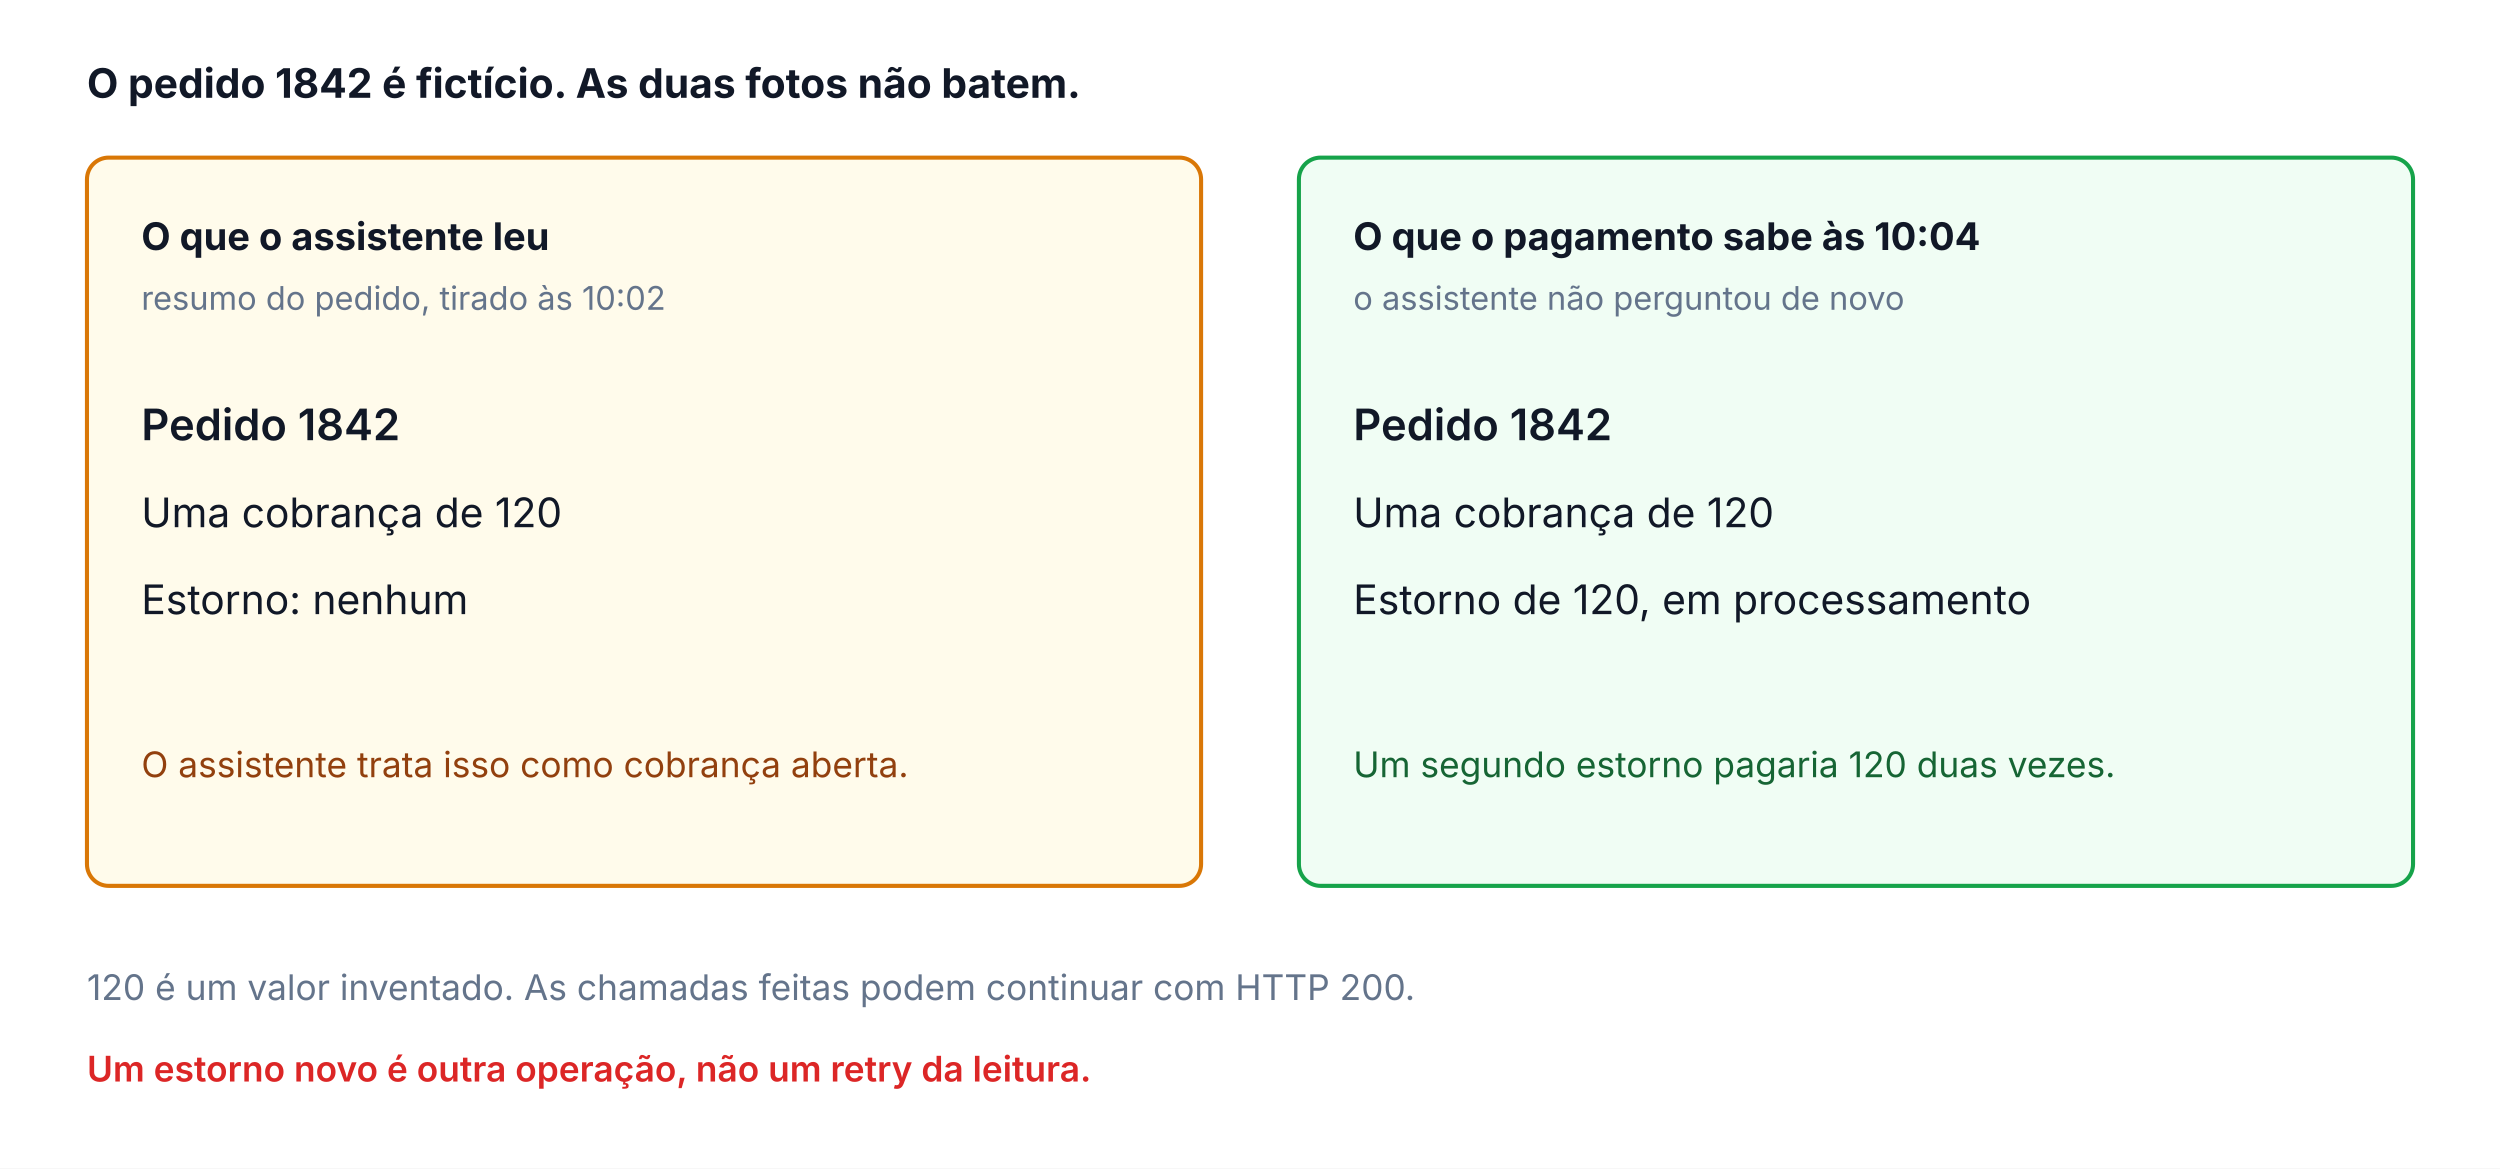
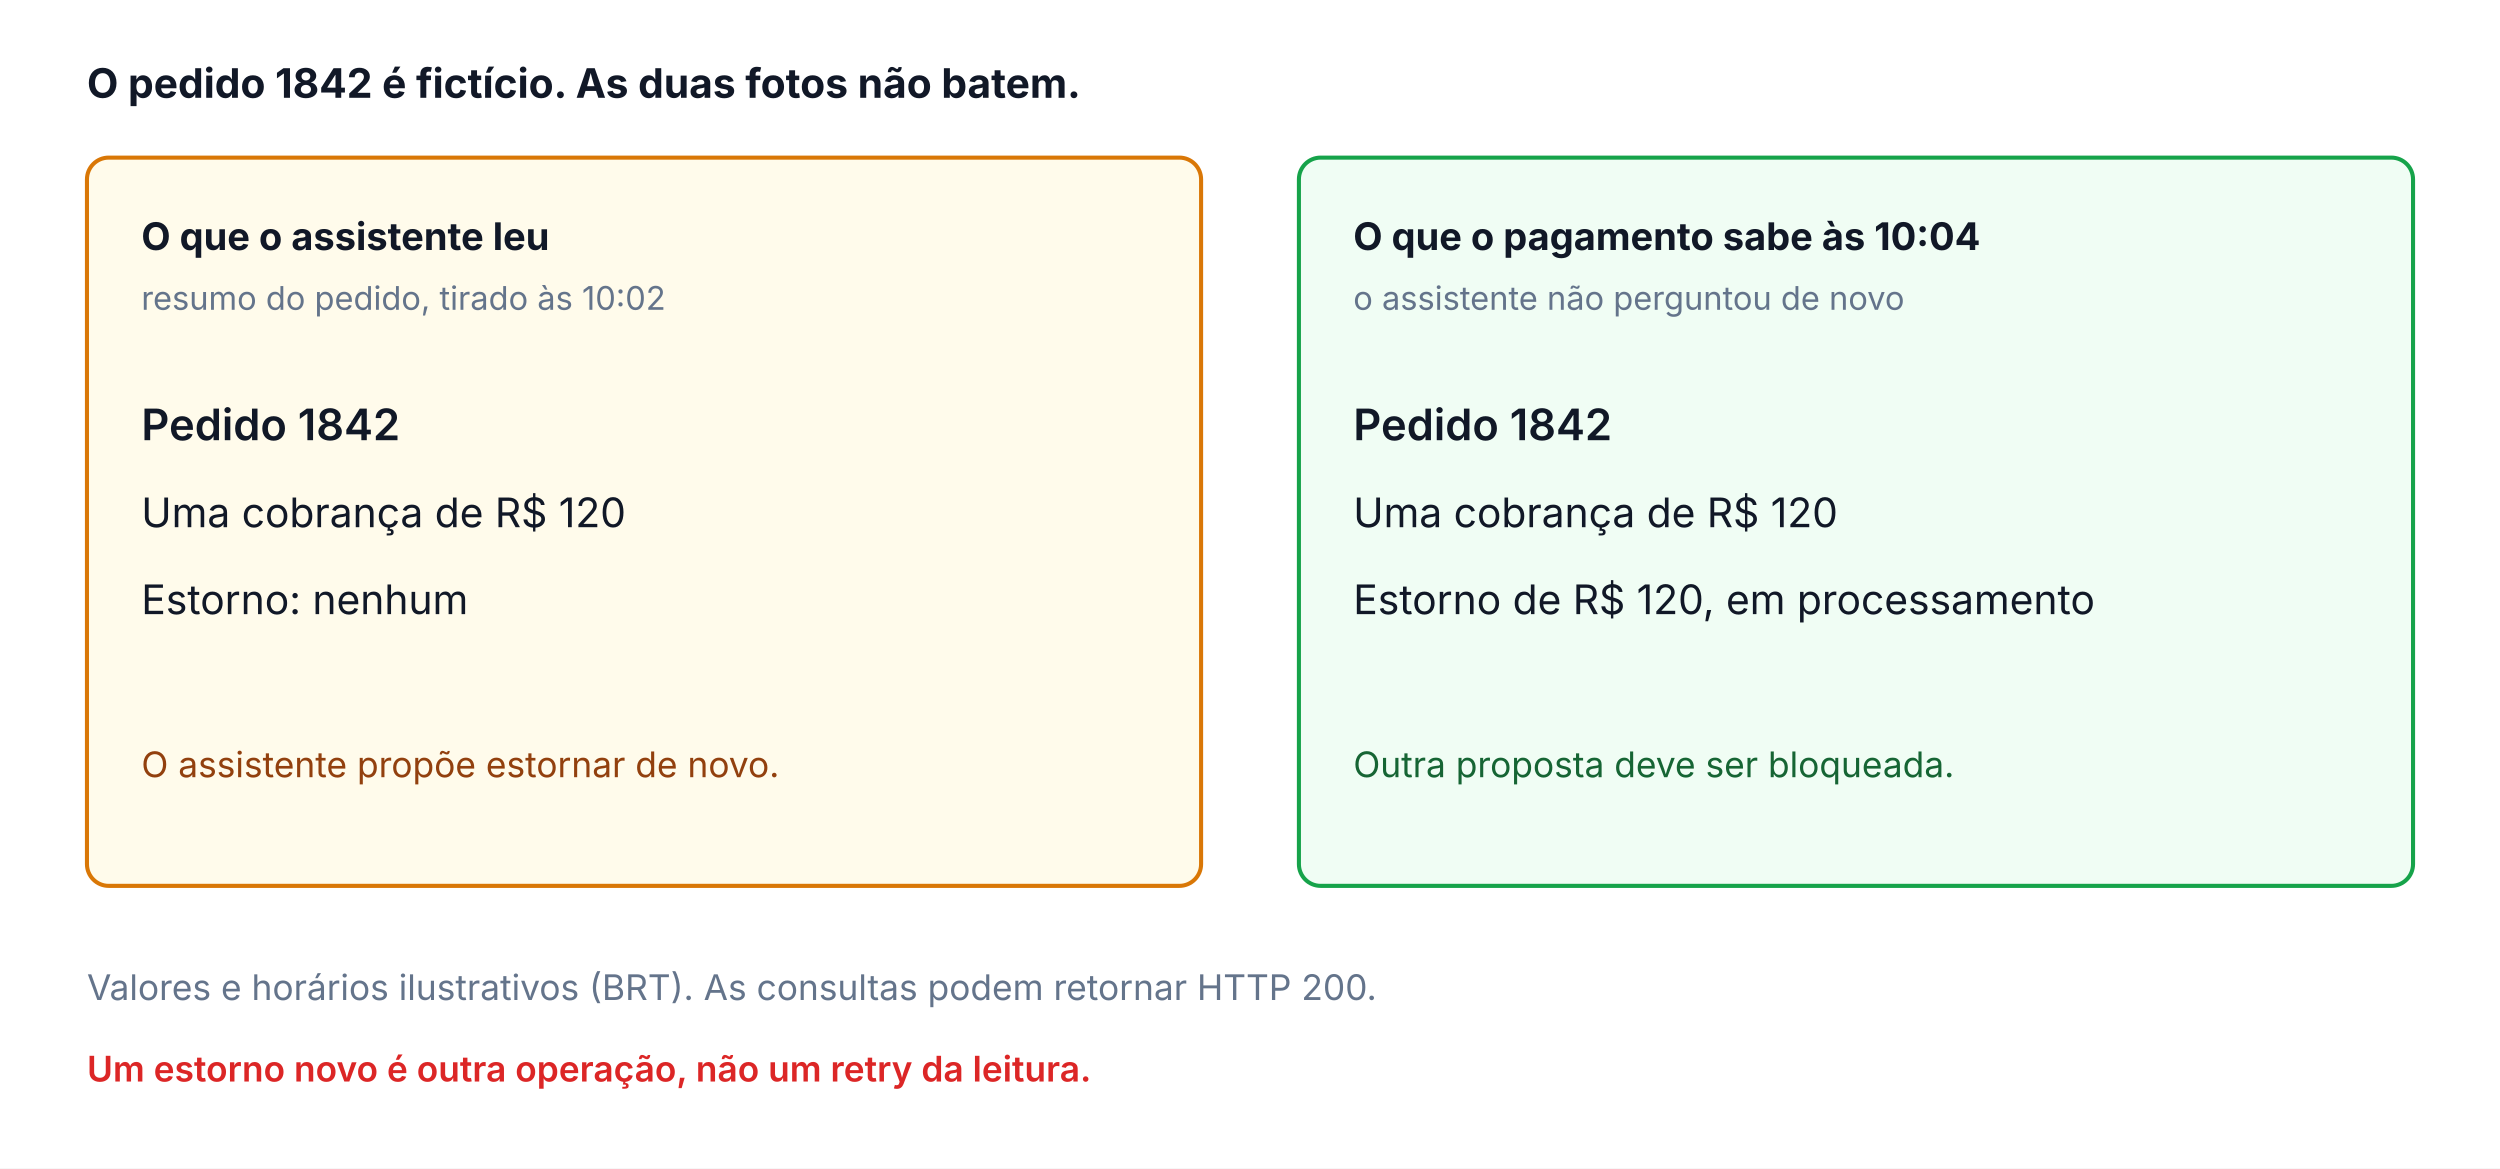
<svg xmlns="http://www.w3.org/2000/svg" viewBox="0 0 920 430" width="920" height="430" role="img" font-family="Inter, -apple-system, 'Segoe UI', Helvetica, Arial, sans-serif">
  <defs>
    <marker id="a" viewBox="0 0 10 10" refX="9" refY="5" markerWidth="7" markerHeight="7" orient="auto-start-reverse">
      <path d="M0,0 L10,5 L0,10 z" fill="#94a3b8" />
    </marker>
    <marker id="ar" viewBox="0 0 10 10" refX="9" refY="5" markerWidth="7" markerHeight="7" orient="auto-start-reverse">
      <path d="M0,0 L10,5 L0,10 z" fill="#dc2626" />
    </marker>
  </defs>
  <rect width="920" height="430" fill="#ffffff" />
  <text x="32" y="36" font-size="15" font-weight="700" fill="#111827">O pedido 1842 é fictício. As duas fotos não batem.</text>
  <rect x="32" y="58" width="410" height="268" rx="8" fill="#fffbeb" stroke="#d97706" stroke-width="1.5" />
  <text x="52" y="92" font-size="14" font-weight="700" fill="#111827">O que o assistente leu</text>
  <text x="52" y="114" font-size="12" fill="#64748b">resumo do pedido, tirado às 10:02</text>
  <text x="52" y="162" font-size="16" font-weight="600" fill="#111827">Pedido 1842</text>
-   <text x="52" y="194" font-size="15" fill="#111827">Uma cobrança de 120</text>
+   <text x="52" y="194" font-size="15" fill="#111827">Uma cobrança de R$ 120</text>
  <text x="52" y="226" font-size="15" fill="#111827">Estorno: nenhum</text>
-   <text x="52" y="286" font-size="13" fill="#92400e">O assistente trata isso como cobrança aberta.</text>
+   <text x="52" y="286" font-size="13" fill="#92400e">O assistente propõe estornar de novo.</text>
  <rect x="478" y="58" width="410" height="268" rx="8" fill="#f0fdf4" stroke="#16a34a" stroke-width="1.5" />
  <text x="498" y="92" font-size="14" font-weight="700" fill="#111827">O que o pagamento sabe às 10:04</text>
  <text x="498" y="114" font-size="12" fill="#64748b">o assistente não perguntou de novo</text>
  <text x="498" y="162" font-size="16" font-weight="600" fill="#111827">Pedido 1842</text>
-   <text x="498" y="194" font-size="15" fill="#111827">Uma cobrança de 120</text>
-   <text x="498" y="226" font-size="15" fill="#111827">Estorno de 120, em processamento</text>
-   <text x="498" y="286" font-size="13" fill="#166534">Um segundo estorno pagaria 120 duas vezes.</text>
-   <text x="32" y="368" font-size="13" fill="#64748b">120 é um valor inventado. As chamadas feitas podem continuar com HTTP 200.</text>
+   <text x="498" y="194" font-size="15" fill="#111827">Uma cobrança de R$ 120</text>
+   <text x="498" y="226" font-size="15" fill="#111827">Estorno de R$ 120, em processamento</text>
+   <text x="498" y="286" font-size="13" fill="#166534">Outra proposta deve ser bloqueada.</text>
+   <text x="32" y="368" font-size="13" fill="#64748b">Valores e horários ilustrativos (BRT). As consultas podem retornar HTTP 200.</text>
  <text x="32" y="398" font-size="13" font-weight="600" fill="#dc2626">Um estorno novo é outra operação, não um retry da leitura.</text>
</svg>
